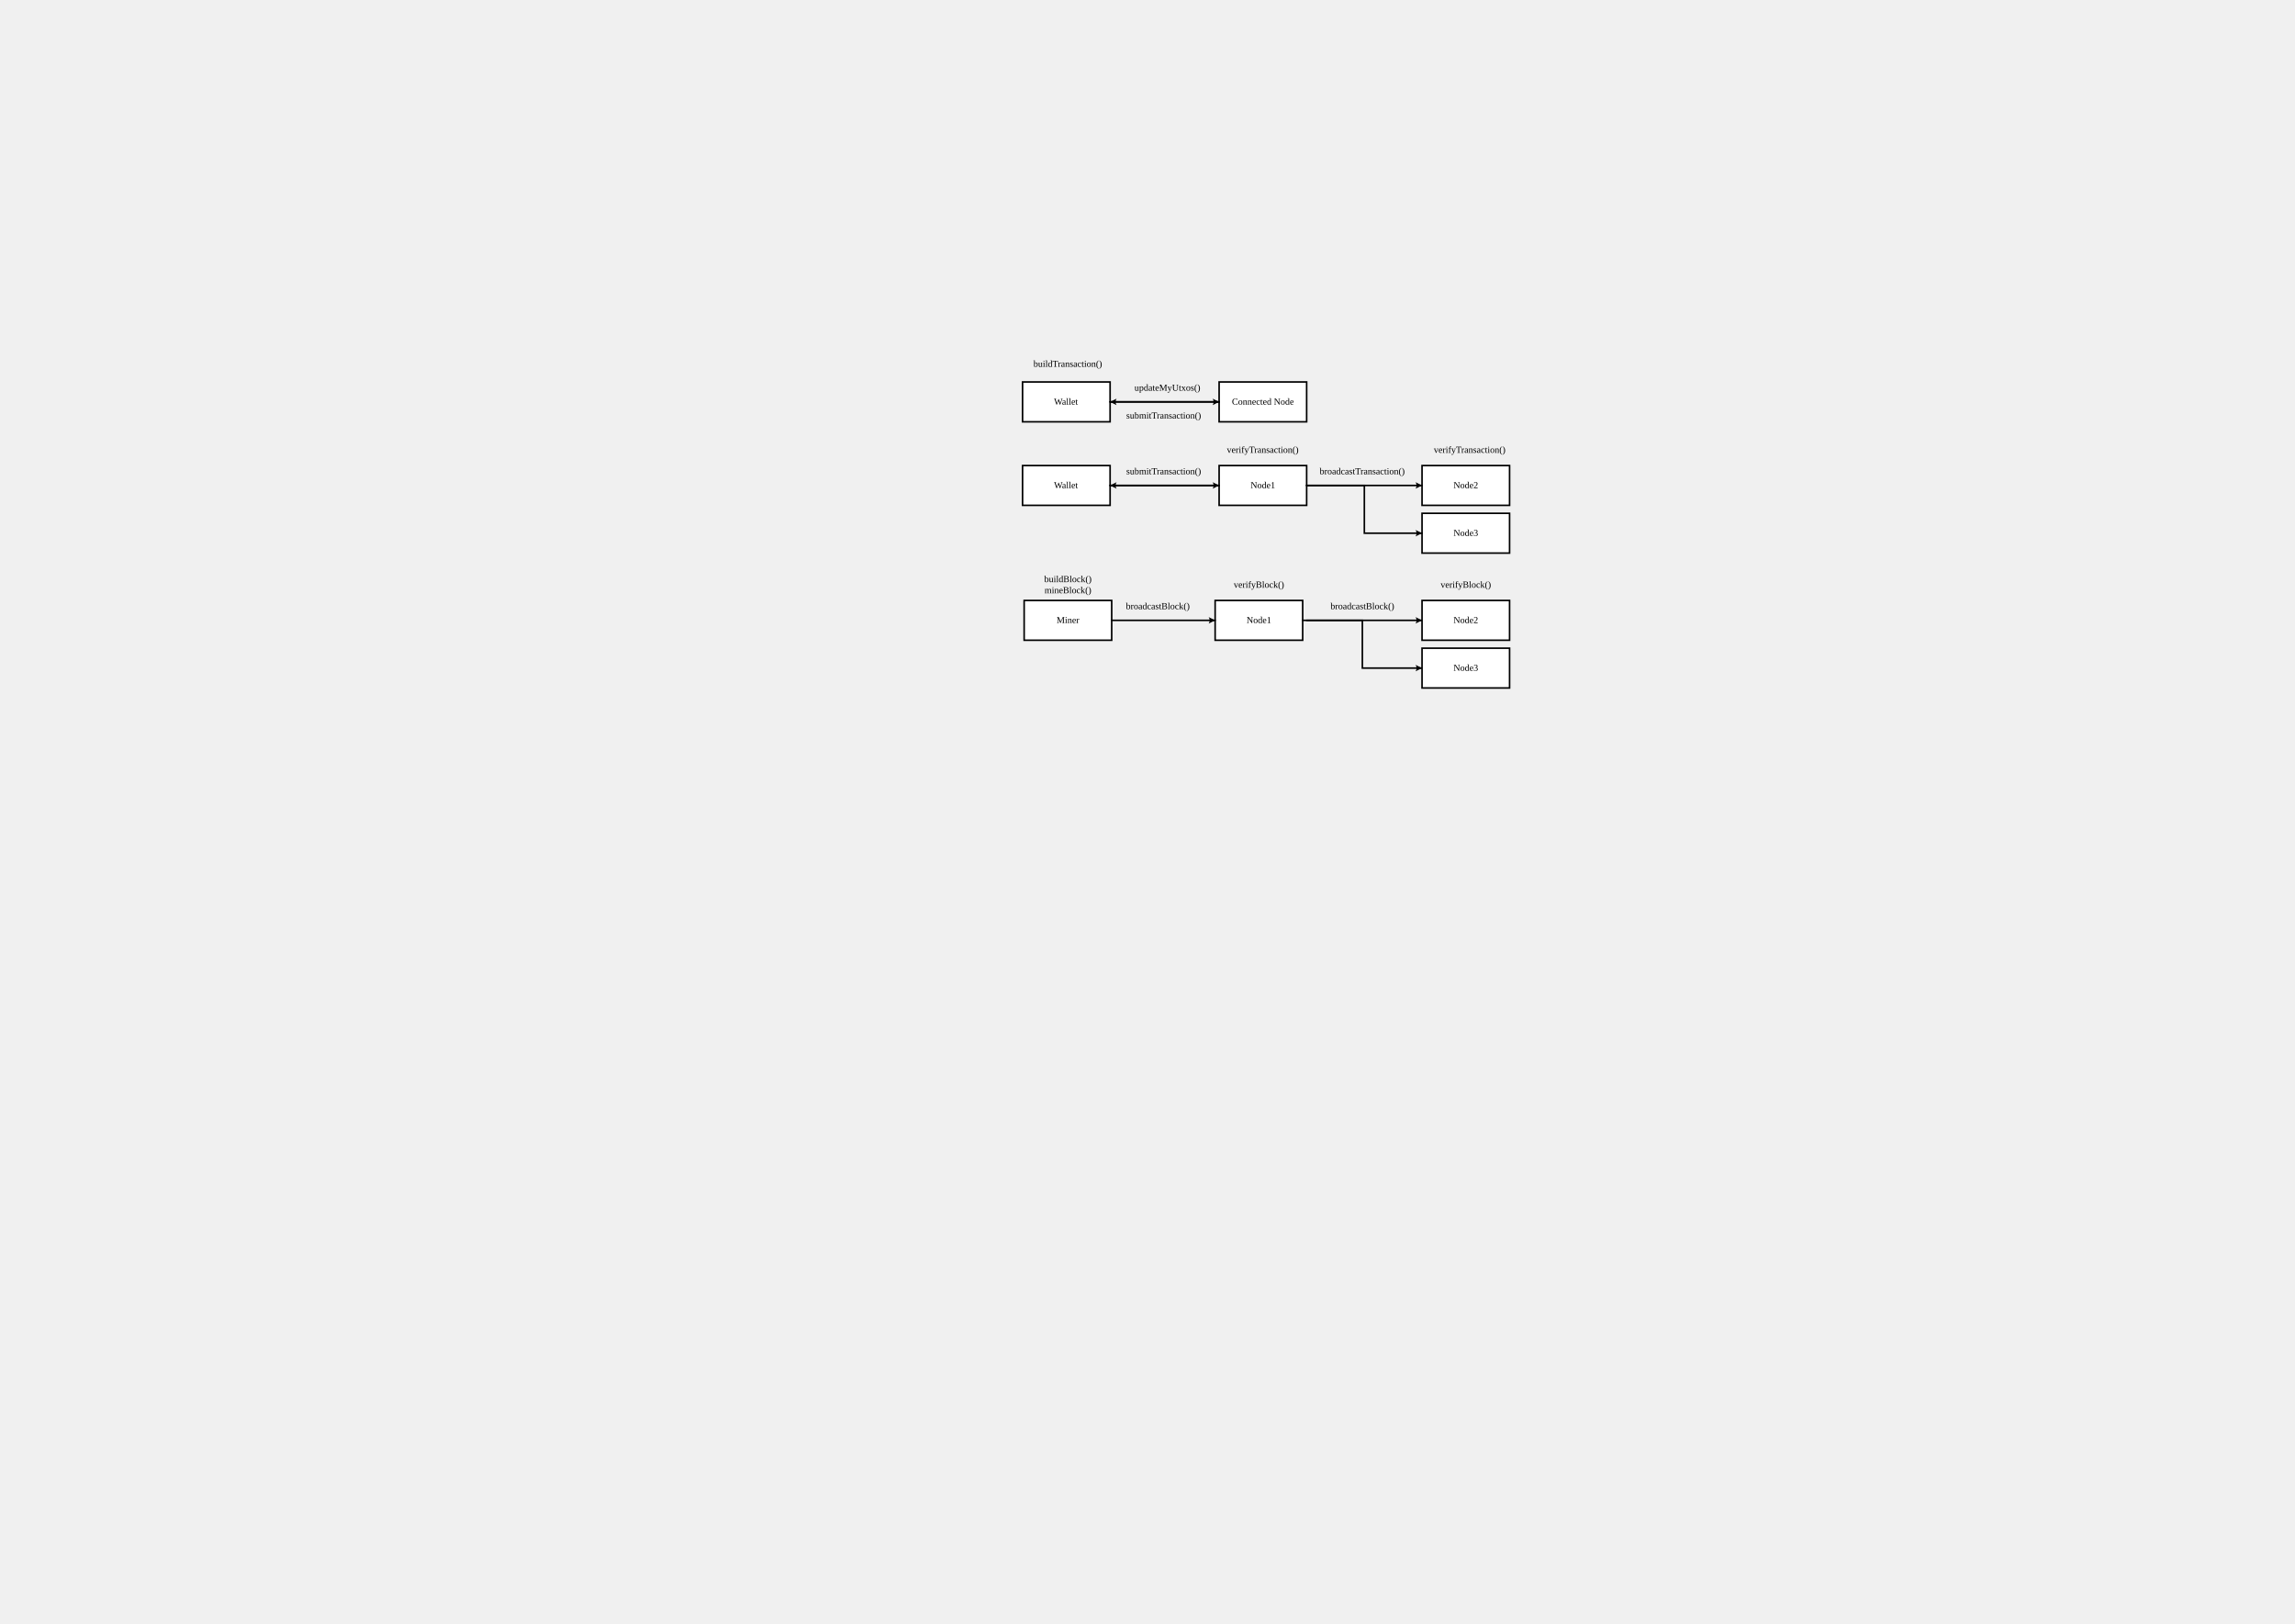
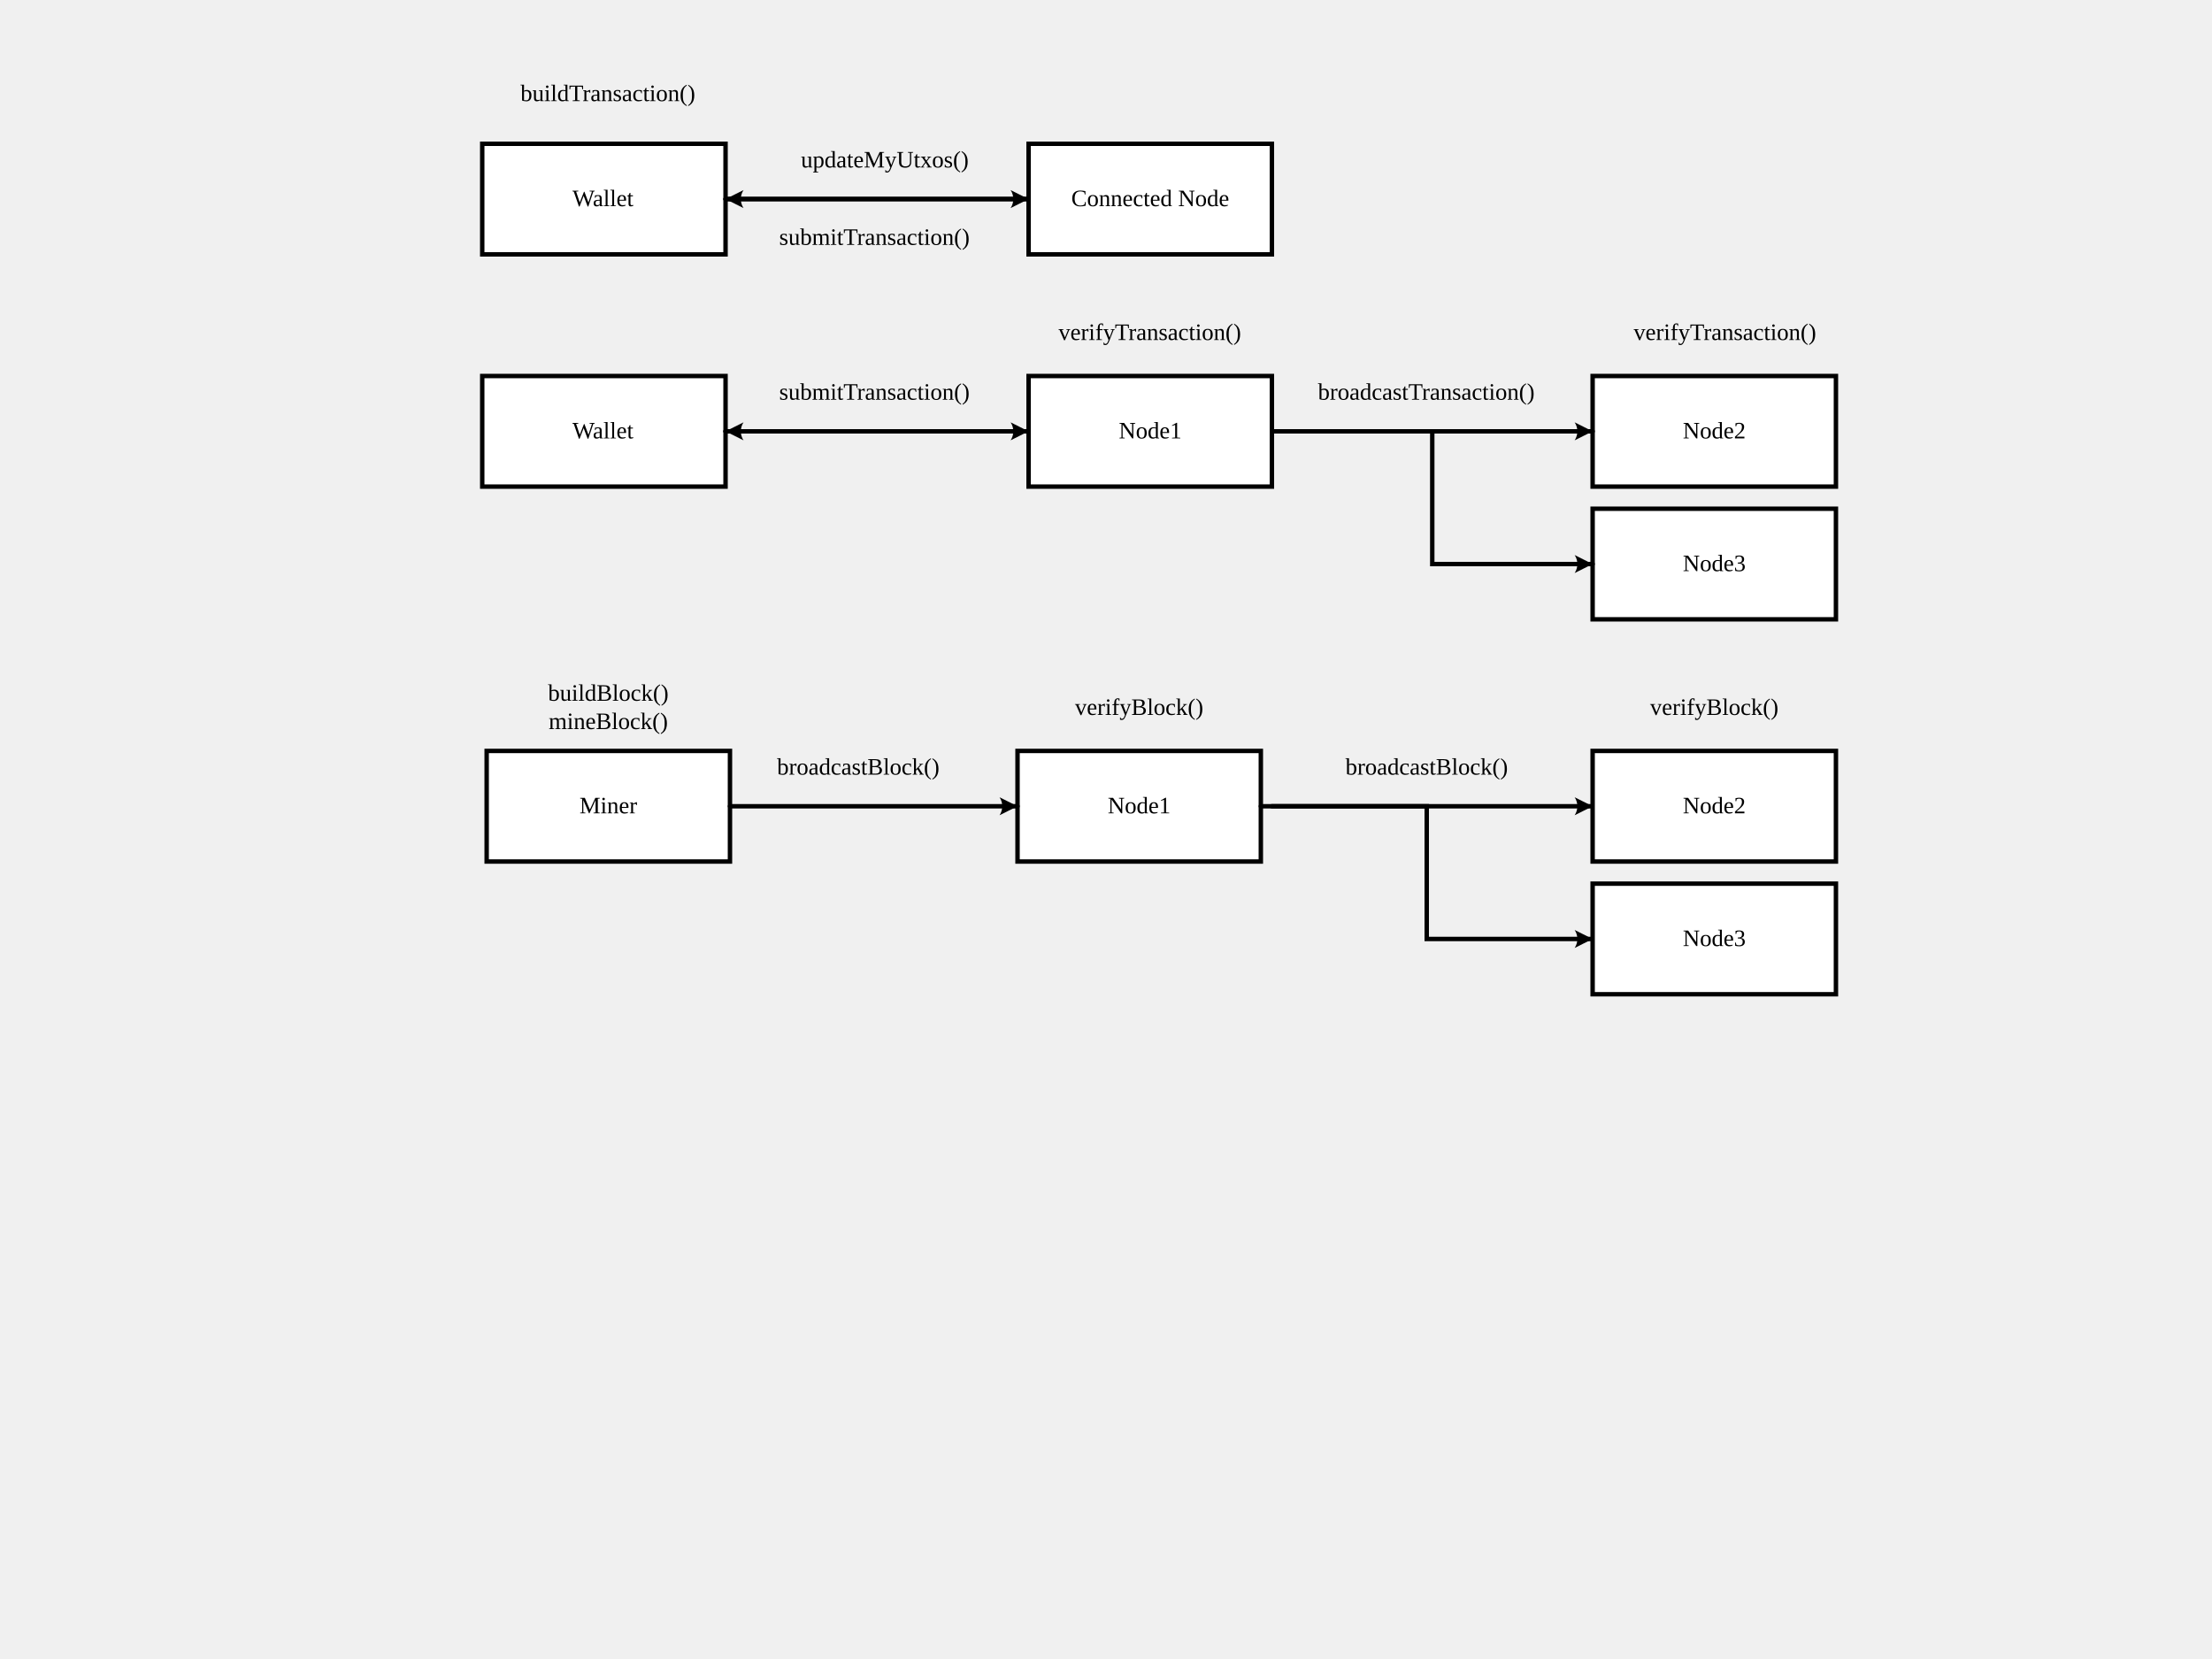
- <svg xmlns="http://www.w3.org/2000/svg" xmlns:ns1="http://schemas.microsoft.com/visio/2003/SVGExtensions/" xml:space="preserve" width="28.386in" height="20.079in" viewBox="0 0 2043.78 1445.669">
+ <svg xmlns="http://www.w3.org/2000/svg" xmlns:ns1="http://schemas.microsoft.com/visio/2003/SVGExtensions/" xml:space="preserve" width="9.843in" height="7.382in" viewBox="0 0 708.661 531.496">
  <ns1:documentProperties>
    <ns1:userDefs>
      <ns1:ud ns1:nameU="msvNoAutoConnect" ns1:val="1" />
    </ns1:userDefs>
  </ns1:documentProperties>
  <g id="SFixTitle" />
  <g id="SContent">
    <g>
-       <g transform="matrix(1,0,0,-1,0,1445.669)">
-         <g transform="matrix(1,0,0,1,910.6299,995.6693)" ns1:mID="1">
+       <g transform="matrix(1,0,0,-1,0,531.496)">
+         <g transform="matrix(1,0,0,1,154.4882,375.5906)" ns1:mID="1">
          <path d="M0,35.433 L77.953,35.433 L77.953,35.433 L77.953,0 L77.953,0 L0,0 L0,0 L0,35.433 Z" stroke="#000000" stroke-width="1.417" stroke-linecap="round" fill="#FFFFFF" fill-rule="evenodd" />
          <g transform="matrix(1,0,0,1,1.41732,1.417324)">
-             <text x="26.567" y="4.949" class="TextStyle0" fill="#000000" opacity="1" transform="matrix(1,0,0,-1,0,18.77386)">Wallet</text>
+             <text x="27.483" y="4.537" class="TextStyle0" fill="#000000" opacity="1" transform="matrix(1,0,0,-1,0,18.56764)">Wallet</text>
          </g>
        </g>
-         <g transform="matrix(1,0,0,1,1085.669,995.6693)" ns1:mID="2">
+         <g transform="matrix(1,0,0,1,329.5276,375.5906)" ns1:mID="2">
          <path d="M0,35.433 L77.953,35.433 L77.953,35.433 L77.953,0 L77.953,0 L0,0 L0,0 L0,35.433 Z" stroke="#000000" stroke-width="1.417" stroke-linecap="round" fill="#FFFFFF" fill-rule="evenodd" />
          <g transform="matrix(1,0,0,1,1.41732,1.417324)">
-             <text x="26.563" y="4.949" class="TextStyle0" fill="#000000" opacity="1" transform="matrix(1,0,0,-1,0,18.77386)">Node1</text>
+             <text x="27.48" y="4.537" class="TextStyle0" fill="#000000" opacity="1" transform="matrix(1,0,0,-1,0,18.56764)">Node1</text>
          </g>
        </g>
-         <g transform="matrix(1,0,0,1,1266.378,995.6693)" ns1:mID="3">
+         <g transform="matrix(1,0,0,1,510.2362,375.5906)" ns1:mID="3">
          <path d="M0,35.433 L77.953,35.433 L77.953,35.433 L77.953,0 L77.953,0 L0,0 L0,0 L0,35.433 Z" stroke="#000000" stroke-width="1.417" stroke-linecap="round" fill="#FFFFFF" fill-rule="evenodd" />
          <g transform="matrix(1,0,0,1,1.41732,1.417324)">
-             <text x="26.563" y="4.949" class="TextStyle0" fill="#000000" opacity="1" transform="matrix(1,0,0,-1,0,18.77386)">Node2</text>
+             <text x="27.48" y="4.537" class="TextStyle0" fill="#000000" opacity="1" transform="matrix(1,0,0,-1,0,18.56764)">Node2</text>
          </g>
        </g>
-         <g transform="matrix(1,0,0,1,141.7323,1012.677)" ns1:mID="4">
+         <g transform="matrix(1,0,0,1,53.14961,215.4331)" ns1:mID="4">
          <g transform="matrix(1,0,0,1,0,0)" ns1:mID="4">
-             <path d="M1118.886,-2.171 L1124.646,0.709 L1118.886,3.589 M1118.886,-2.171 C1120.038,-0.443 1120.038,1.861 1118.886,3.589 " stroke="#000000" stroke-width="0" fill="#000000" fill-rule="evenodd" opacity="0" transform="matrix(1,0,0,1,0,0)" />
-             <path d="M1021.89,0.709 L1124.646,0.709 " stroke="#000000" stroke-width="1.417" stroke-linecap="round" fill="none" stroke-opacity="0" />
+             <path d="M451.327,174.994 L457.087,177.874 L451.327,180.754 M451.327,174.994 C452.479,176.722 452.479,179.026 451.327,180.754 " stroke="#000000" stroke-width="0" fill="#000000" fill-rule="evenodd" opacity="0" transform="matrix(1,0,0,1,0,0)" />
+             <path d="M354.331,177.874 L457.087,177.874 " stroke="#000000" stroke-width="1.417" stroke-linecap="round" fill="none" stroke-opacity="0" />
          </g>
-           <path d="M1118.886,-2.171 L1124.646,0.709 L1118.886,3.589 M1118.886,-2.171 C1120.038,-0.443 1120.038,1.861 1118.886,3.589 " stroke="#000000" stroke-width="0" fill="#000000" fill-rule="evenodd" transform="matrix(1,0,0,1,0,0)" />
-           <path d="M1021.89,0.709 L1124.646,0.709 " stroke="#000000" stroke-width="1.417" stroke-linecap="round" fill="none" />
+           <path d="M451.327,174.994 L457.087,177.874 L451.327,180.754 M451.327,174.994 C452.479,176.722 452.479,179.026 451.327,180.754 " stroke="#000000" stroke-width="0" fill="#000000" fill-rule="evenodd" transform="matrix(1,0,0,1,0,0)" />
+           <path d="M354.331,177.874 L457.087,177.874 " stroke="#000000" stroke-width="1.417" stroke-linecap="round" fill="none" />
        </g>
-         <g transform="matrix(1,0,0,1,910.6299,1070.079)" ns1:mID="5">
+         <g transform="matrix(1,0,0,1,154.4882,450)" ns1:mID="5">
          <path d="M0,35.433 L77.953,35.433 L77.953,35.433 L77.953,0 L77.953,0 L0,0 L0,0 L0,35.433 Z" stroke="#000000" stroke-width="1.417" stroke-linecap="round" fill="#FFFFFF" fill-rule="evenodd" />
          <g transform="matrix(1,0,0,1,1.41732,1.417324)">
-             <text x="26.567" y="4.949" class="TextStyle0" fill="#000000" opacity="1" transform="matrix(1,0,0,-1,0,18.77386)">Wallet</text>
+             <text x="27.483" y="4.537" class="TextStyle0" fill="#000000" opacity="1" transform="matrix(1,0,0,-1,0,18.56764)">Wallet</text>
          </g>
        </g>
-         <g transform="matrix(1,0,0,1,1085.669,1070.079)" ns1:mID="6">
+         <g transform="matrix(1,0,0,1,329.5276,450)" ns1:mID="6">
          <path d="M0,35.433 L77.953,35.433 L77.953,35.433 L77.953,0 L77.953,0 L0,0 L0,0 L0,35.433 Z" stroke="#000000" stroke-width="1.417" stroke-linecap="round" fill="#FFFFFF" fill-rule="evenodd" />
          <g transform="matrix(1,0,0,1,1.41732,1.417324)">
-             <text x="9.957" y="4.949" class="TextStyle0" fill="#000000" opacity="1" transform="matrix(1,0,0,-1,0,18.77386)">Connected Node</text>
+             <text x="12.257" y="4.537" class="TextStyle0" fill="#000000" opacity="1" transform="matrix(1,0,0,-1,0,18.56764)">Connected Node</text>
          </g>
        </g>
-         <g transform="matrix(1,0,0,1,988.5827,1020.472)" ns1:mID="7">
-           <g transform="matrix(1,0,0,1,1.417324,0.3543315)">
-             <text x="12.973" y="4.949" class="TextStyle0" fill="#000000" opacity="1" transform="matrix(1,0,0,-1,0,7.435276)">submitTransaction()</text>
+         <g transform="matrix(1,0,0,1,232.441,400.3937)" ns1:mID="7">
+           <g transform="matrix(1,0,0,1,1.417324,0.7086616)">
+             <text x="15.76" y="4.537" class="TextStyle0" fill="#000000" opacity="1" transform="matrix(1,0,0,-1,0,6.874724)">submitTransaction()</text>
          </g>
        </g>
-         <g transform="matrix(1,0,0,1,1082.126,1039.606)" ns1:mID="8">
-           <g transform="matrix(1,0,0,1,1.417324,0.3543315)">
-             <text x="9.04" y="4.949" class="TextStyle0" fill="#000000" opacity="1" transform="matrix(1,0,0,-1,0,7.435276)">verifyTransaction()</text>
+         <g transform="matrix(1,0,0,1,325.9842,419.5275)" ns1:mID="8">
+           <g transform="matrix(1,0,0,1,1.417324,0.7086616)">
+             <text x="11.711" y="4.537" class="TextStyle0" fill="#000000" opacity="1" transform="matrix(1,0,0,-1,0,6.874724)">verifyTransaction()</text>
          </g>
        </g>
-         <g transform="matrix(1,0,0,1,1160.079,1020.472)" ns1:mID="9">
-           <g transform="matrix(1,0,0,1,1.41732,0.3543315)">
-             <text x="13.714" y="4.949" class="TextStyle0" fill="#000000" opacity="1" transform="matrix(1,0,0,-1,0,7.435276)">broadcastTransaction()</text>
+         <g transform="matrix(1,0,0,1,403.937,400.3937)" ns1:mID="9">
+           <g transform="matrix(1,0,0,1,1.41732,0.7086616)">
+             <text x="16.883" y="4.537" class="TextStyle0" fill="#000000" opacity="1" transform="matrix(1,0,0,-1,0,6.874724)">broadcastTransaction()</text>
          </g>
        </g>
-         <g transform="matrix(1,0,0,1,1266.378,953.1496)" ns1:mID="10">
+         <g transform="matrix(1,0,0,1,510.2362,333.0709)" ns1:mID="10">
          <path d="M0,35.433 L77.953,35.433 L77.953,35.433 L77.953,0 L77.953,0 L0,0 L0,0 L0,35.433 Z" stroke="#000000" stroke-width="1.417" stroke-linecap="round" fill="#FFFFFF" fill-rule="evenodd" />
          <g transform="matrix(1,0,0,1,1.41732,1.417324)">
-             <text x="26.563" y="4.949" class="TextStyle0" fill="#000000" opacity="1" transform="matrix(1,0,0,-1,0,18.77386)">Node3</text>
+             <text x="27.48" y="4.537" class="TextStyle0" fill="#000000" opacity="1" transform="matrix(1,0,0,-1,0,18.56764)">Node3</text>
          </g>
        </g>
-         <g transform="matrix(1,0,0,1,141.7323,970.8661)" ns1:mID="11">
-           <path d="M1118.886,-2.88 L1124.646,0 L1118.886,2.88 M1118.886,-2.88 C1120.038,-1.152 1120.038,1.152 1118.886,2.88 " stroke="#000000" stroke-width="0" fill="#000000" fill-rule="evenodd" transform="matrix(1,0,0,1,0,0)" />
-           <path d="M1021.89,42.52 L1073.268,42.52 L1073.268,42.52 L1073.268,0 L1073.268,0 L1124.646,0 " stroke="#000000" stroke-width="1.417" stroke-linecap="round" fill="none" />
+         <g transform="matrix(1,0,0,1,53.14961,173.6221)" ns1:mID="11">
+           <path d="M451.327,174.285 L457.087,177.165 L451.327,180.045 M451.327,174.285 C452.479,176.013 452.479,178.317 451.327,180.045 " stroke="#000000" stroke-width="0" fill="#000000" fill-rule="evenodd" transform="matrix(1,0,0,1,0,0)" />
+           <path d="M354.331,219.685 L405.709,219.685 L405.709,219.685 L405.709,177.165 L405.709,177.165 L457.087,177.165 " stroke="#000000" stroke-width="1.417" stroke-linecap="round" fill="none" />
        </g>
-         <g transform="matrix(1,0,0,1,912.0472,875.5512)" ns1:mID="12">
+         <g transform="matrix(1,0,0,1,155.9055,255.4724)" ns1:mID="12">
          <path d="M0,35.433 L77.953,35.433 L77.953,35.433 L77.953,0 L77.953,0 L0,0 L0,0 L0,35.433 Z" stroke="#000000" stroke-width="1.417" stroke-linecap="round" fill="#FFFFFF" fill-rule="evenodd" />
          <g transform="matrix(1,0,0,1,1.41732,1.417324)">
-             <text x="27.48" y="4.949" class="TextStyle0" fill="#000000" opacity="1" transform="matrix(1,0,0,-1,0,18.77386)">Miner</text>
+             <text x="28.32" y="4.537" class="TextStyle0" fill="#000000" opacity="1" transform="matrix(1,0,0,-1,0,18.56764)">Miner</text>
          </g>
        </g>
-         <g transform="matrix(1,0,0,1,1082.126,875.5512)" ns1:mID="13">
+         <g transform="matrix(1,0,0,1,325.9842,255.4724)" ns1:mID="13">
          <path d="M0,35.433 L77.953,35.433 L77.953,35.433 L77.953,0 L77.953,0 L0,0 L0,0 L0,35.433 Z" stroke="#000000" stroke-width="1.417" stroke-linecap="round" fill="#FFFFFF" fill-rule="evenodd" />
          <g transform="matrix(1,0,0,1,1.41732,1.417324)">
-             <text x="26.563" y="4.949" class="TextStyle0" fill="#000000" opacity="1" transform="matrix(1,0,0,-1,0,18.77386)">Node1</text>
+             <text x="27.48" y="4.537" class="TextStyle0" fill="#000000" opacity="1" transform="matrix(1,0,0,-1,0,18.56764)">Node1</text>
          </g>
        </g>
-         <g transform="matrix(1,0,0,1,-31.88976,892.5591)" ns1:mID="14">
-           <path d="M1108.256,-2.171 L1114.016,0.709 L1108.256,3.589 M1108.256,-2.171 C1109.408,-0.443 1109.408,1.861 1108.256,3.589 " stroke="#000000" stroke-width="0" fill="#000000" fill-rule="evenodd" transform="matrix(1,0,0,1,0,0)" />
-           <path d="M1021.89,0.709 L1114.016,0.709 " stroke="#000000" stroke-width="1.417" stroke-linecap="round" fill="none" />
+         <g transform="matrix(1,0,0,1,-120.4724,95.31496)" ns1:mID="14">
+           <path d="M440.697,174.994 L446.457,177.874 L440.697,180.754 M440.697,174.994 C441.849,176.722 441.849,179.026 440.697,180.754 " stroke="#000000" stroke-width="0" fill="#000000" fill-rule="evenodd" transform="matrix(1,0,0,1,0,0)" />
+           <path d="M354.331,177.874 L446.457,177.874 " stroke="#000000" stroke-width="1.417" stroke-linecap="round" fill="none" />
        </g>
-         <g transform="matrix(1,0,0,1,919.1339,914.1732)" ns1:mID="15">
+         <g transform="matrix(1,0,0,1,162.9921,294.0945)" ns1:mID="15">
          <g transform="matrix(1,0,0,1,1.417322,1.417323)">
-             <text x="9.395" y="0" class="TextStyle0" fill="#000000" opacity="1" transform="matrix(1,0,0,-1,0,11.68724)">buildBlock()</text>
-             <text x="9.627" y="9.899" class="TextStyle0" fill="#000000" opacity="1" transform="matrix(1,0,0,-1,0,11.68724)">mineBlock()</text>
+             <text x="11.152" y="0" class="TextStyle0" fill="#000000" opacity="1" transform="matrix(1,0,0,-1,0,11.48102)">buildBlock()</text>
+             <text x="11.364" y="9.074" class="TextStyle0" fill="#000000" opacity="1" transform="matrix(1,0,0,-1,0,11.48102)">mineBlock()</text>
          </g>
        </g>
-         <g transform="matrix(1,0,0,1,988.5827,900.3544)" ns1:mID="16">
-           <g transform="matrix(1,0,0,1,1.417324,0.3543315)">
-             <text x="12.701" y="4.949" class="TextStyle0" fill="#000000" opacity="1" transform="matrix(1,0,0,-1,0,7.435276)">broadcastBlock()</text>
+         <g transform="matrix(1,0,0,1,232.4409,280.2756)" ns1:mID="16">
+           <g transform="matrix(1,0,0,1,1.417324,0.7086616)">
+             <text x="15.068" y="4.537" class="TextStyle0" fill="#000000" opacity="1" transform="matrix(1,0,0,-1,0,6.874724)">broadcastBlock()</text>
          </g>
        </g>
-         <g transform="matrix(1,0,0,1,1089.213,919.4882)" ns1:mID="17">
-           <g transform="matrix(1,0,0,1,1.417322,0.3543315)">
-             <text x="8.026" y="4.949" class="TextStyle0" fill="#000000" opacity="1" transform="matrix(1,0,0,-1,0,7.435276)">verifyBlock()</text>
+         <g transform="matrix(1,0,0,1,333.0709,299.4094)" ns1:mID="17">
+           <g transform="matrix(1,0,0,1,1.417322,0.7086616)">
+             <text x="9.896" y="4.537" class="TextStyle0" fill="#000000" opacity="1" transform="matrix(1,0,0,-1,0,6.874724)">verifyBlock()</text>
          </g>
        </g>
-         <g transform="matrix(1,0,0,1,141.7323,892.5591)" ns1:mID="18">
-           <path d="M1118.886,-2.171 L1124.646,0.709 L1118.886,3.589 M1118.886,-2.171 C1120.038,-0.443 1120.038,1.861 1118.886,3.589 " stroke="#000000" stroke-width="0" fill="#000000" fill-rule="evenodd" transform="matrix(1,0,0,1,0,0)" />
-           <path d="M1021.89,0.709 L1124.646,0.709 " stroke="#000000" stroke-width="1.417" stroke-linecap="round" fill="none" />
+         <g transform="matrix(1,0,0,1,53.14961,95.31496)" ns1:mID="18">
+           <path d="M451.327,174.994 L457.087,177.874 L451.327,180.754 M451.327,174.994 C452.479,176.722 452.479,179.026 451.327,180.754 " stroke="#000000" stroke-width="0" fill="#000000" fill-rule="evenodd" transform="matrix(1,0,0,1,0,0)" />
+           <path d="M354.331,177.874 L457.087,177.874 " stroke="#000000" stroke-width="1.417" stroke-linecap="round" fill="none" />
        </g>
-         <g transform="matrix(1,0,0,1,138.189,850.7481)" ns1:mID="20">
-           <path d="M1122.429,-2.88 L1128.189,0 L1122.429,2.88 M1122.429,-2.88 C1123.581,-1.152 1123.581,1.152 1122.429,2.88 " stroke="#000000" stroke-width="0" fill="#000000" fill-rule="evenodd" transform="matrix(1,0,0,1,0,0)" />
-           <path d="M1021.89,42.52 L1075.039,42.52 L1075.039,42.52 L1075.039,0 L1075.039,0 L1128.189,0 " stroke="#000000" stroke-width="1.417" stroke-linecap="round" fill="none" />
+         <g transform="matrix(1,0,0,1,49.6063,53.50394)" ns1:mID="20">
+           <path d="M454.87,174.285 L460.63,177.165 L454.87,180.045 M454.87,174.285 C456.022,176.013 456.022,178.317 454.87,180.045 " stroke="#000000" stroke-width="0" fill="#000000" fill-rule="evenodd" transform="matrix(1,0,0,1,0,0)" />
+           <path d="M354.331,219.685 L407.48,219.685 L407.48,219.685 L407.48,177.165 L407.48,177.165 L460.63,177.165 " stroke="#000000" stroke-width="1.417" stroke-linecap="round" fill="none" />
        </g>
-         <g transform="matrix(1,0,0,1,1266.378,875.5512)" ns1:mID="19">
+         <g transform="matrix(1,0,0,1,510.2362,255.4724)" ns1:mID="19">
          <path d="M0,35.433 L77.953,35.433 L77.953,35.433 L77.953,0 L77.953,0 L0,0 L0,0 L0,35.433 Z" stroke="#000000" stroke-width="1.417" stroke-linecap="round" fill="#FFFFFF" fill-rule="evenodd" />
          <g transform="matrix(1,0,0,1,1.41732,1.417324)">
-             <text x="26.563" y="4.949" class="TextStyle0" fill="#000000" opacity="1" transform="matrix(1,0,0,-1,0,18.77386)">Node2</text>
+             <text x="27.48" y="4.537" class="TextStyle0" fill="#000000" opacity="1" transform="matrix(1,0,0,-1,0,18.56764)">Node2</text>
          </g>
        </g>
-         <g transform="matrix(1,0,0,1,1170.709,900.3544)" ns1:mID="22">
-           <g transform="matrix(1,0,0,1,1.417324,0.3543315)">
-             <text x="12.701" y="4.949" class="TextStyle0" fill="#000000" opacity="1" transform="matrix(1,0,0,-1,0,7.435276)">broadcastBlock()</text>
+         <g transform="matrix(1,0,0,1,414.567,280.2756)" ns1:mID="22">
+           <g transform="matrix(1,0,0,1,1.417324,0.7086616)">
+             <text x="15.068" y="4.537" class="TextStyle0" fill="#000000" opacity="1" transform="matrix(1,0,0,-1,0,6.874724)">broadcastBlock()</text>
          </g>
        </g>
-         <g transform="matrix(1,0,0,1,1266.378,833.0315)" ns1:mID="21">
+         <g transform="matrix(1,0,0,1,510.2362,212.9527)" ns1:mID="21">
          <path d="M0,35.433 L77.953,35.433 L77.953,35.433 L77.953,0 L77.953,0 L0,0 L0,0 L0,35.433 Z" stroke="#000000" stroke-width="1.417" stroke-linecap="round" fill="#FFFFFF" fill-rule="evenodd" />
          <g transform="matrix(1,0,0,1,1.41732,1.417324)">
-             <text x="26.563" y="4.949" class="TextStyle0" fill="#000000" opacity="1" transform="matrix(1,0,0,-1,0,18.77386)">Node3</text>
+             <text x="27.48" y="4.537" class="TextStyle0" fill="#000000" opacity="1" transform="matrix(1,0,0,-1,0,18.56764)">Node3</text>
          </g>
        </g>
-         <g transform="matrix(1,0,0,1,908.5039,1116.142)" ns1:mID="23">
-           <g transform="matrix(1,0,0,1,1.417324,0.3543315)">
-             <text x="10.409" y="4.949" class="TextStyle0" fill="#000000" opacity="1" transform="matrix(1,0,0,-1,0,7.435276)">buildTransaction()</text>
+         <g transform="matrix(1,0,0,1,152.3622,496.063)" ns1:mID="23">
+           <g transform="matrix(1,0,0,1,1.417324,0.7086616)">
+             <text x="12.967" y="4.537" class="TextStyle0" fill="#000000" opacity="1" transform="matrix(1,0,0,-1,0,6.874724)">buildTransaction()</text>
          </g>
        </g>
-         <g transform="matrix(1,0,0,1,988.5827,1070.079)" ns1:mID="24">
-           <g transform="matrix(1,0,0,1,1.417324,0.3543315)">
-             <text x="12.973" y="4.949" class="TextStyle0" fill="#000000" opacity="1" transform="matrix(1,0,0,-1,0,7.435276)">submitTransaction()</text>
+         <g transform="matrix(1,0,0,1,232.441,450)" ns1:mID="24">
+           <g transform="matrix(1,0,0,1,1.417324,0.7086616)">
+             <text x="15.76" y="4.537" class="TextStyle0" fill="#000000" opacity="1" transform="matrix(1,0,0,-1,0,6.874724)">submitTransaction()</text>
          </g>
        </g>
-         <g transform="matrix(1,0,0,1,997.0866,1094.882)" ns1:mID="25">
-           <g transform="matrix(1,0,0,1,1.417324,0.3543315)">
-             <text x="11.778" y="4.949" class="TextStyle0" fill="#000000" opacity="1" transform="matrix(1,0,0,-1,0,7.435276)">updateMyUtxos()</text>
+         <g transform="matrix(1,0,0,1,240.9449,474.8032)" ns1:mID="25">
+           <g transform="matrix(1,0,0,1,1.417324,0.7086616)">
+             <text x="14.222" y="4.537" class="TextStyle0" fill="#000000" opacity="1" transform="matrix(1,0,0,-1,0,6.874724)">updateMyUtxos()</text>
          </g>
        </g>
-         <g transform="matrix(1,0,0,1,1266.378,1039.606)" ns1:mID="26">
-           <g transform="matrix(1,0,0,1,1.417324,0.3543315)">
-             <text x="9.04" y="4.949" class="TextStyle0" fill="#000000" opacity="1" transform="matrix(1,0,0,-1,0,7.435276)">verifyTransaction()</text>
+         <g transform="matrix(1,0,0,1,510.2362,419.5275)" ns1:mID="26">
+           <g transform="matrix(1,0,0,1,1.417324,0.7086616)">
+             <text x="11.711" y="4.537" class="TextStyle0" fill="#000000" opacity="1" transform="matrix(1,0,0,-1,0,6.874724)">verifyTransaction()</text>
          </g>
        </g>
-         <g transform="matrix(1,0,0,1,1273.465,919.4882)" ns1:mID="27">
-           <g transform="matrix(1,0,0,1,1.417322,0.3543315)">
-             <text x="8.026" y="4.949" class="TextStyle0" fill="#000000" opacity="1" transform="matrix(1,0,0,-1,0,7.435276)">verifyBlock()</text>
+         <g transform="matrix(1,0,0,1,517.3228,299.4094)" ns1:mID="27">
+           <g transform="matrix(1,0,0,1,1.417322,0.7086616)">
+             <text x="9.896" y="4.537" class="TextStyle0" fill="#000000" opacity="1" transform="matrix(1,0,0,-1,0,6.874724)">verifyBlock()</text>
          </g>
        </g>
-         <g transform="matrix(1,0,0,1,63.77953,1087.086)" ns1:mID="28">
-           <path d="M1021.89,0.709 L1021.89,0.709 Z" stroke="#000000" stroke-width="1.417" stroke-linecap="round" fill="none" />
+         <g transform="matrix(1,0,0,1,-24.80315,289.8425)" ns1:mID="28">
+           <path d="M354.331,177.874 L354.331,177.874 Z" stroke="#000000" stroke-width="1.417" stroke-linecap="round" fill="none" />
        </g>
-         <g transform="matrix(1,0,0,1,-33.30708,1087.086)" ns1:mID="29">
-           <path d="M1113.216,-2.171 L1118.976,0.709 L1113.216,3.589 M1113.216,-2.171 C1114.368,-0.443 1114.368,1.861 1113.216,3.589 " stroke="#000000" stroke-width="0" fill="#000000" fill-rule="evenodd" transform="matrix(1,0,0,1,0,0)" />
-           <path d="M1021.89,0.709 L1118.976,0.709 " stroke="#000000" stroke-width="1.417" stroke-linecap="round" fill="none" />
+         <g transform="matrix(1,0,0,1,-121.8898,289.8425)" ns1:mID="29">
+           <path d="M445.657,174.994 L451.417,177.874 L445.657,180.754 M445.657,174.994 C446.809,176.722 446.809,179.026 445.657,180.754 " stroke="#000000" stroke-width="0" fill="#000000" fill-rule="evenodd" transform="matrix(1,0,0,1,0,0)" />
+           <path d="M354.331,177.874 L451.417,177.874 " stroke="#000000" stroke-width="1.417" stroke-linecap="round" fill="none" />
        </g>
-         <g transform="matrix(1,0,0,1,-33.30708,1087.086)" ns1:mID="30">
-           <path d="M1016.13,-2.171 L1021.89,0.709 L1016.13,3.589 M1016.13,-2.171 C1017.282,-0.443 1017.282,1.861 1016.13,3.589 " stroke="#000000" stroke-width="0" fill="#000000" fill-rule="evenodd" transform="matrix(-1,0,0,-1,2043.78,1.417323)" />
-           <path d="M1118.976,0.709 L1021.89,0.709 " stroke="#000000" stroke-width="1.417" stroke-linecap="round" fill="none" />
+         <g transform="matrix(1,0,0,1,-121.8898,289.8425)" ns1:mID="30">
+           <path d="M348.571,174.994 L354.331,177.874 L348.571,180.754 M348.571,174.994 C349.723,176.722 349.723,179.026 348.571,180.754 " stroke="#000000" stroke-width="0" fill="#000000" fill-rule="evenodd" transform="matrix(-1,0,0,-1,708.6614,355.748)" />
+           <path d="M451.417,177.874 L354.331,177.874 " stroke="#000000" stroke-width="1.417" stroke-linecap="round" fill="none" />
        </g>
-         <g transform="matrix(1,0,0,1,-33.30708,1012.677)" ns1:mID="31">
-           <path d="M1113.216,-2.171 L1118.976,0.709 L1113.216,3.589 M1113.216,-2.171 C1114.368,-0.443 1114.368,1.861 1113.216,3.589 " stroke="#000000" stroke-width="0" fill="#000000" fill-rule="evenodd" transform="matrix(1,0,0,1,0,0)" />
-           <path d="M1021.89,0.709 L1118.976,0.709 " stroke="#000000" stroke-width="1.417" stroke-linecap="round" fill="none" />
+         <g transform="matrix(1,0,0,1,-121.8898,215.4331)" ns1:mID="31">
+           <path d="M445.657,174.994 L451.417,177.874 L445.657,180.754 M445.657,174.994 C446.809,176.722 446.809,179.026 445.657,180.754 " stroke="#000000" stroke-width="0" fill="#000000" fill-rule="evenodd" transform="matrix(1,0,0,1,0,0)" />
+           <path d="M354.331,177.874 L451.417,177.874 " stroke="#000000" stroke-width="1.417" stroke-linecap="round" fill="none" />
        </g>
-         <g transform="matrix(1,0,0,1,-33.30708,1012.677)" ns1:mID="32">
-           <path d="M1016.13,-2.171 L1021.89,0.709 L1016.13,3.589 M1016.13,-2.171 C1017.282,-0.443 1017.282,1.861 1016.13,3.589 " stroke="#000000" stroke-width="0" fill="#000000" fill-rule="evenodd" transform="matrix(-1,0,0,-1,2043.78,1.417323)" />
-           <path d="M1118.976,0.709 L1021.89,0.709 " stroke="#000000" stroke-width="1.417" stroke-linecap="round" fill="none" />
+         <g transform="matrix(1,0,0,1,-121.8898,215.4331)" ns1:mID="32">
+           <path d="M348.571,174.994 L354.331,177.874 L348.571,180.754 M348.571,174.994 C349.723,176.722 349.723,179.026 348.571,180.754 " stroke="#000000" stroke-width="0" fill="#000000" fill-rule="evenodd" transform="matrix(-1,0,0,-1,708.6614,355.748)" />
+           <path d="M451.417,177.874 L354.331,177.874 " stroke="#000000" stroke-width="1.417" stroke-linecap="round" fill="none" />
        </g>
      </g>
    </g>
  </g>
-   <style type="text/css"> .TextStyle0 {font-family:Times New Roman;font-size:8.249px;} </style>
+   <style type="text/css"> .TextStyle0 {font-family:Times New Roman;font-size:7.561px;} </style>
</svg>
